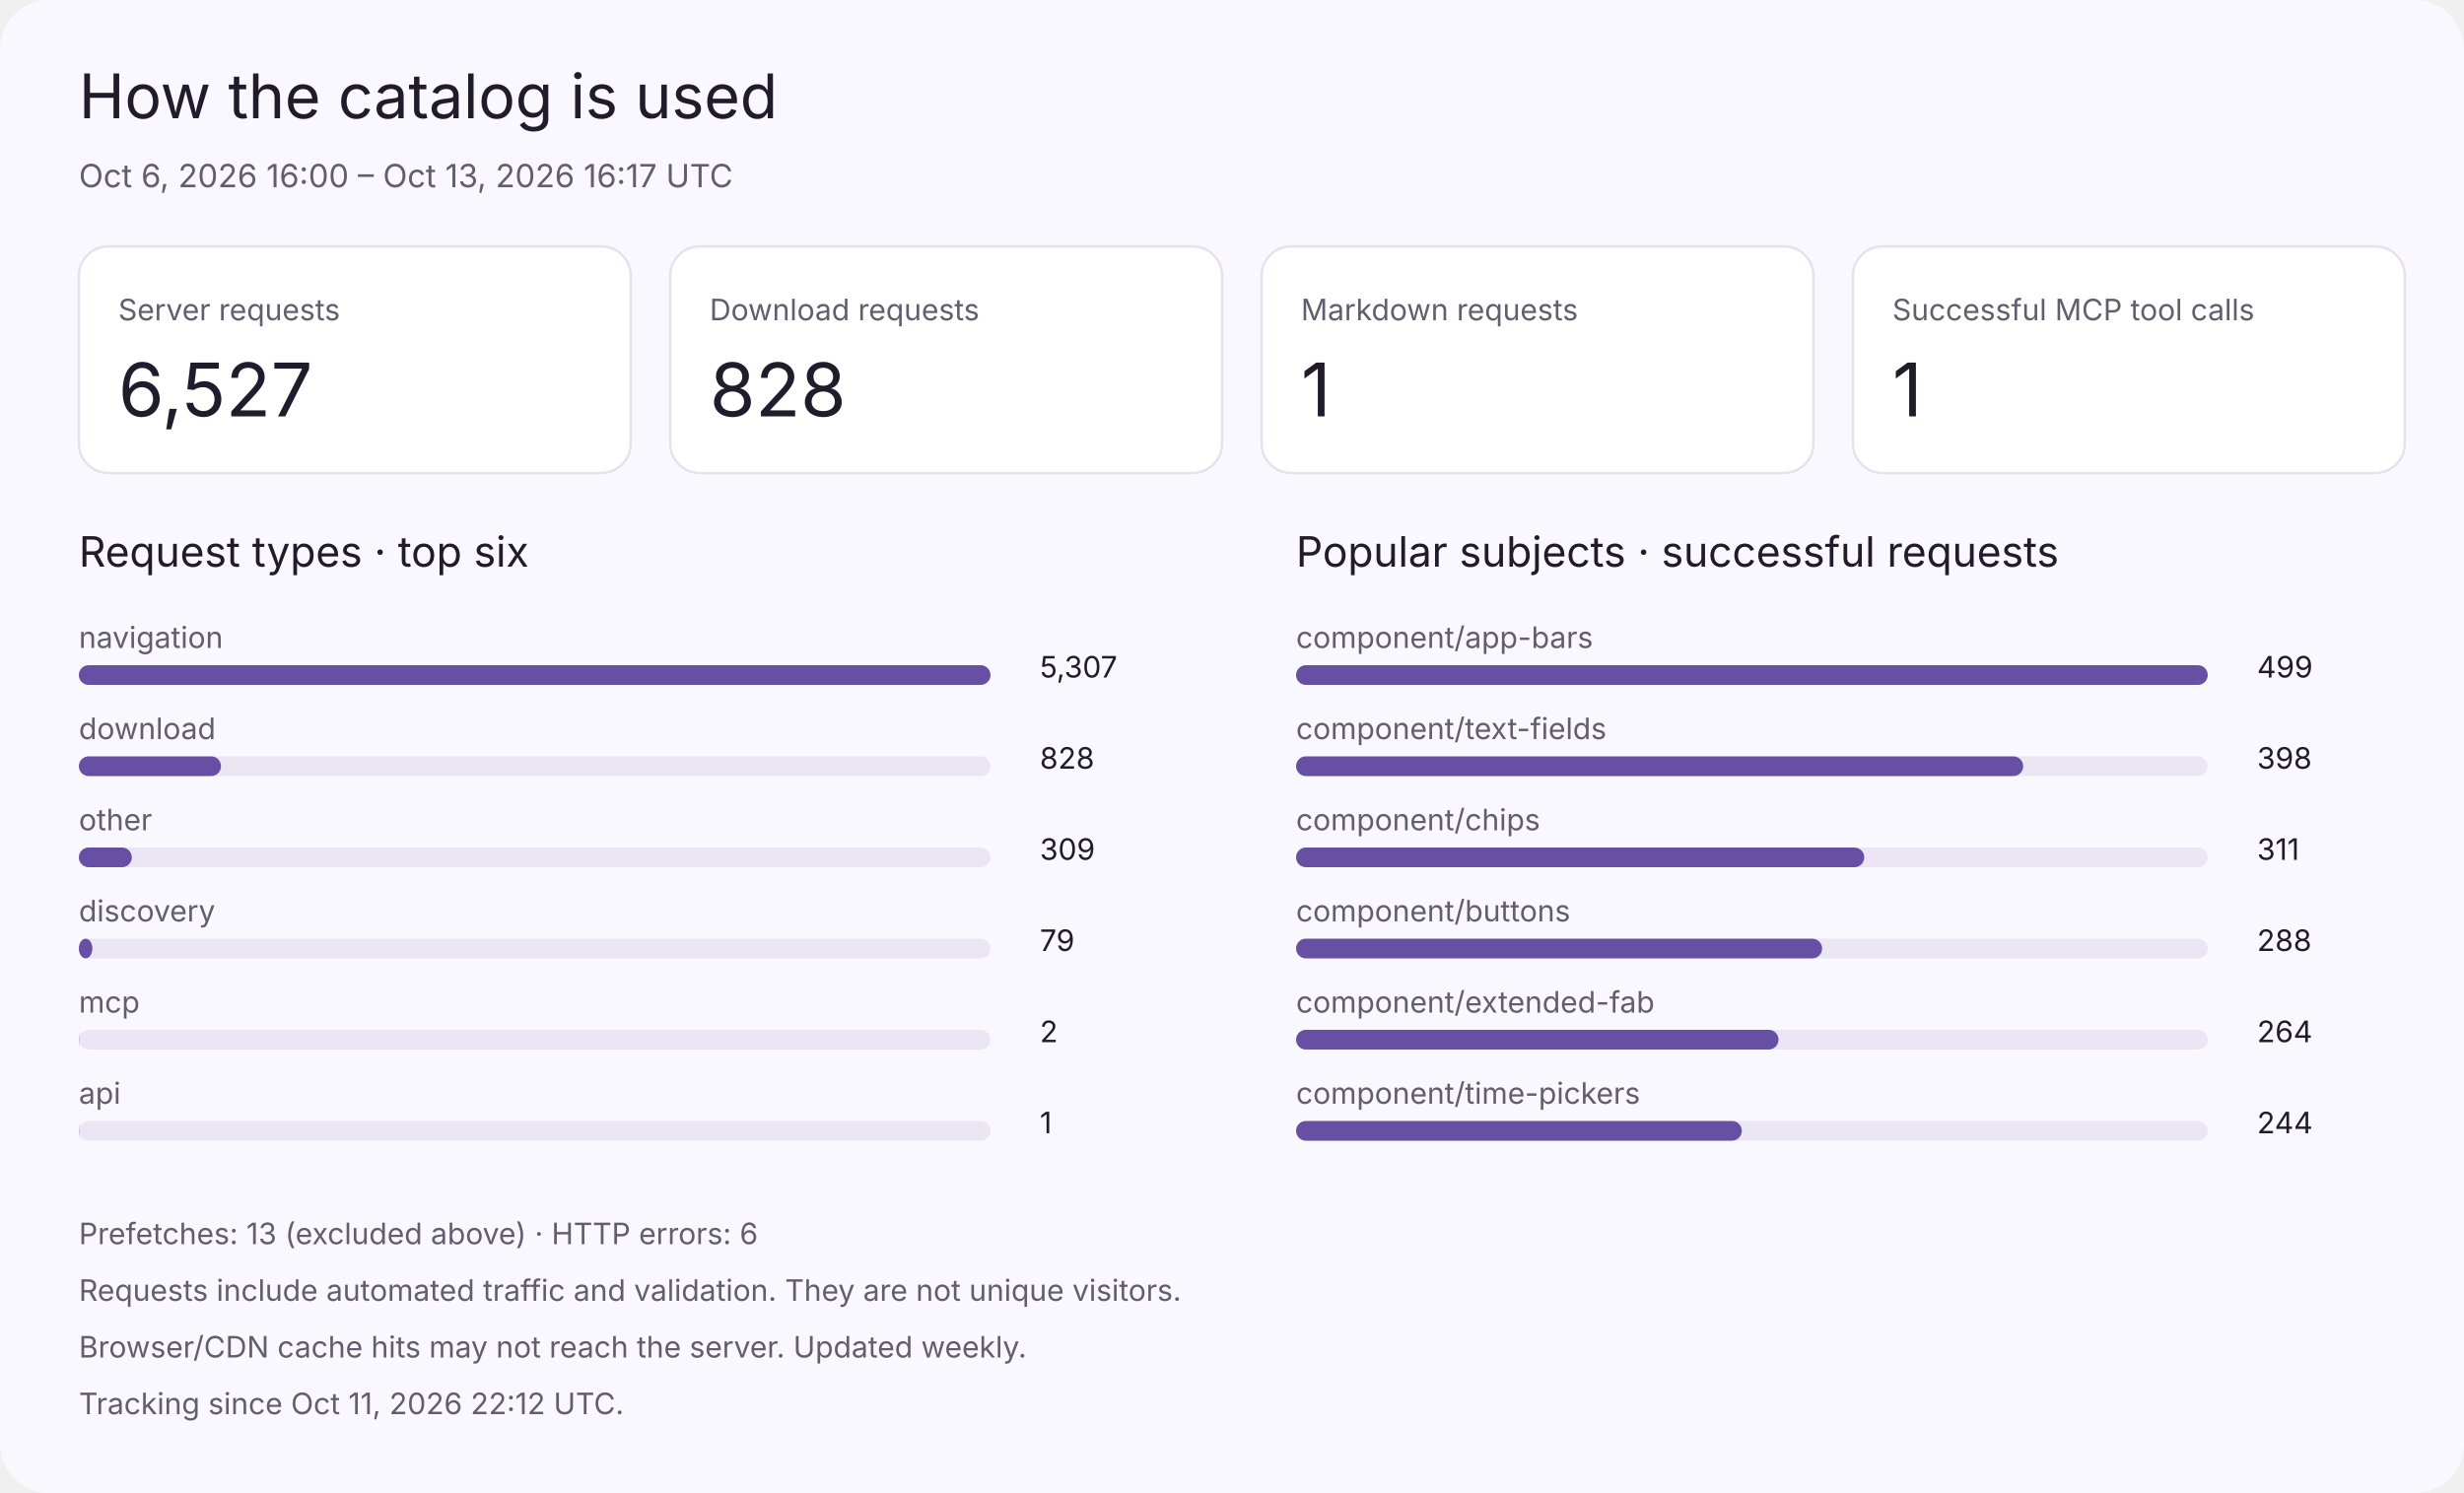
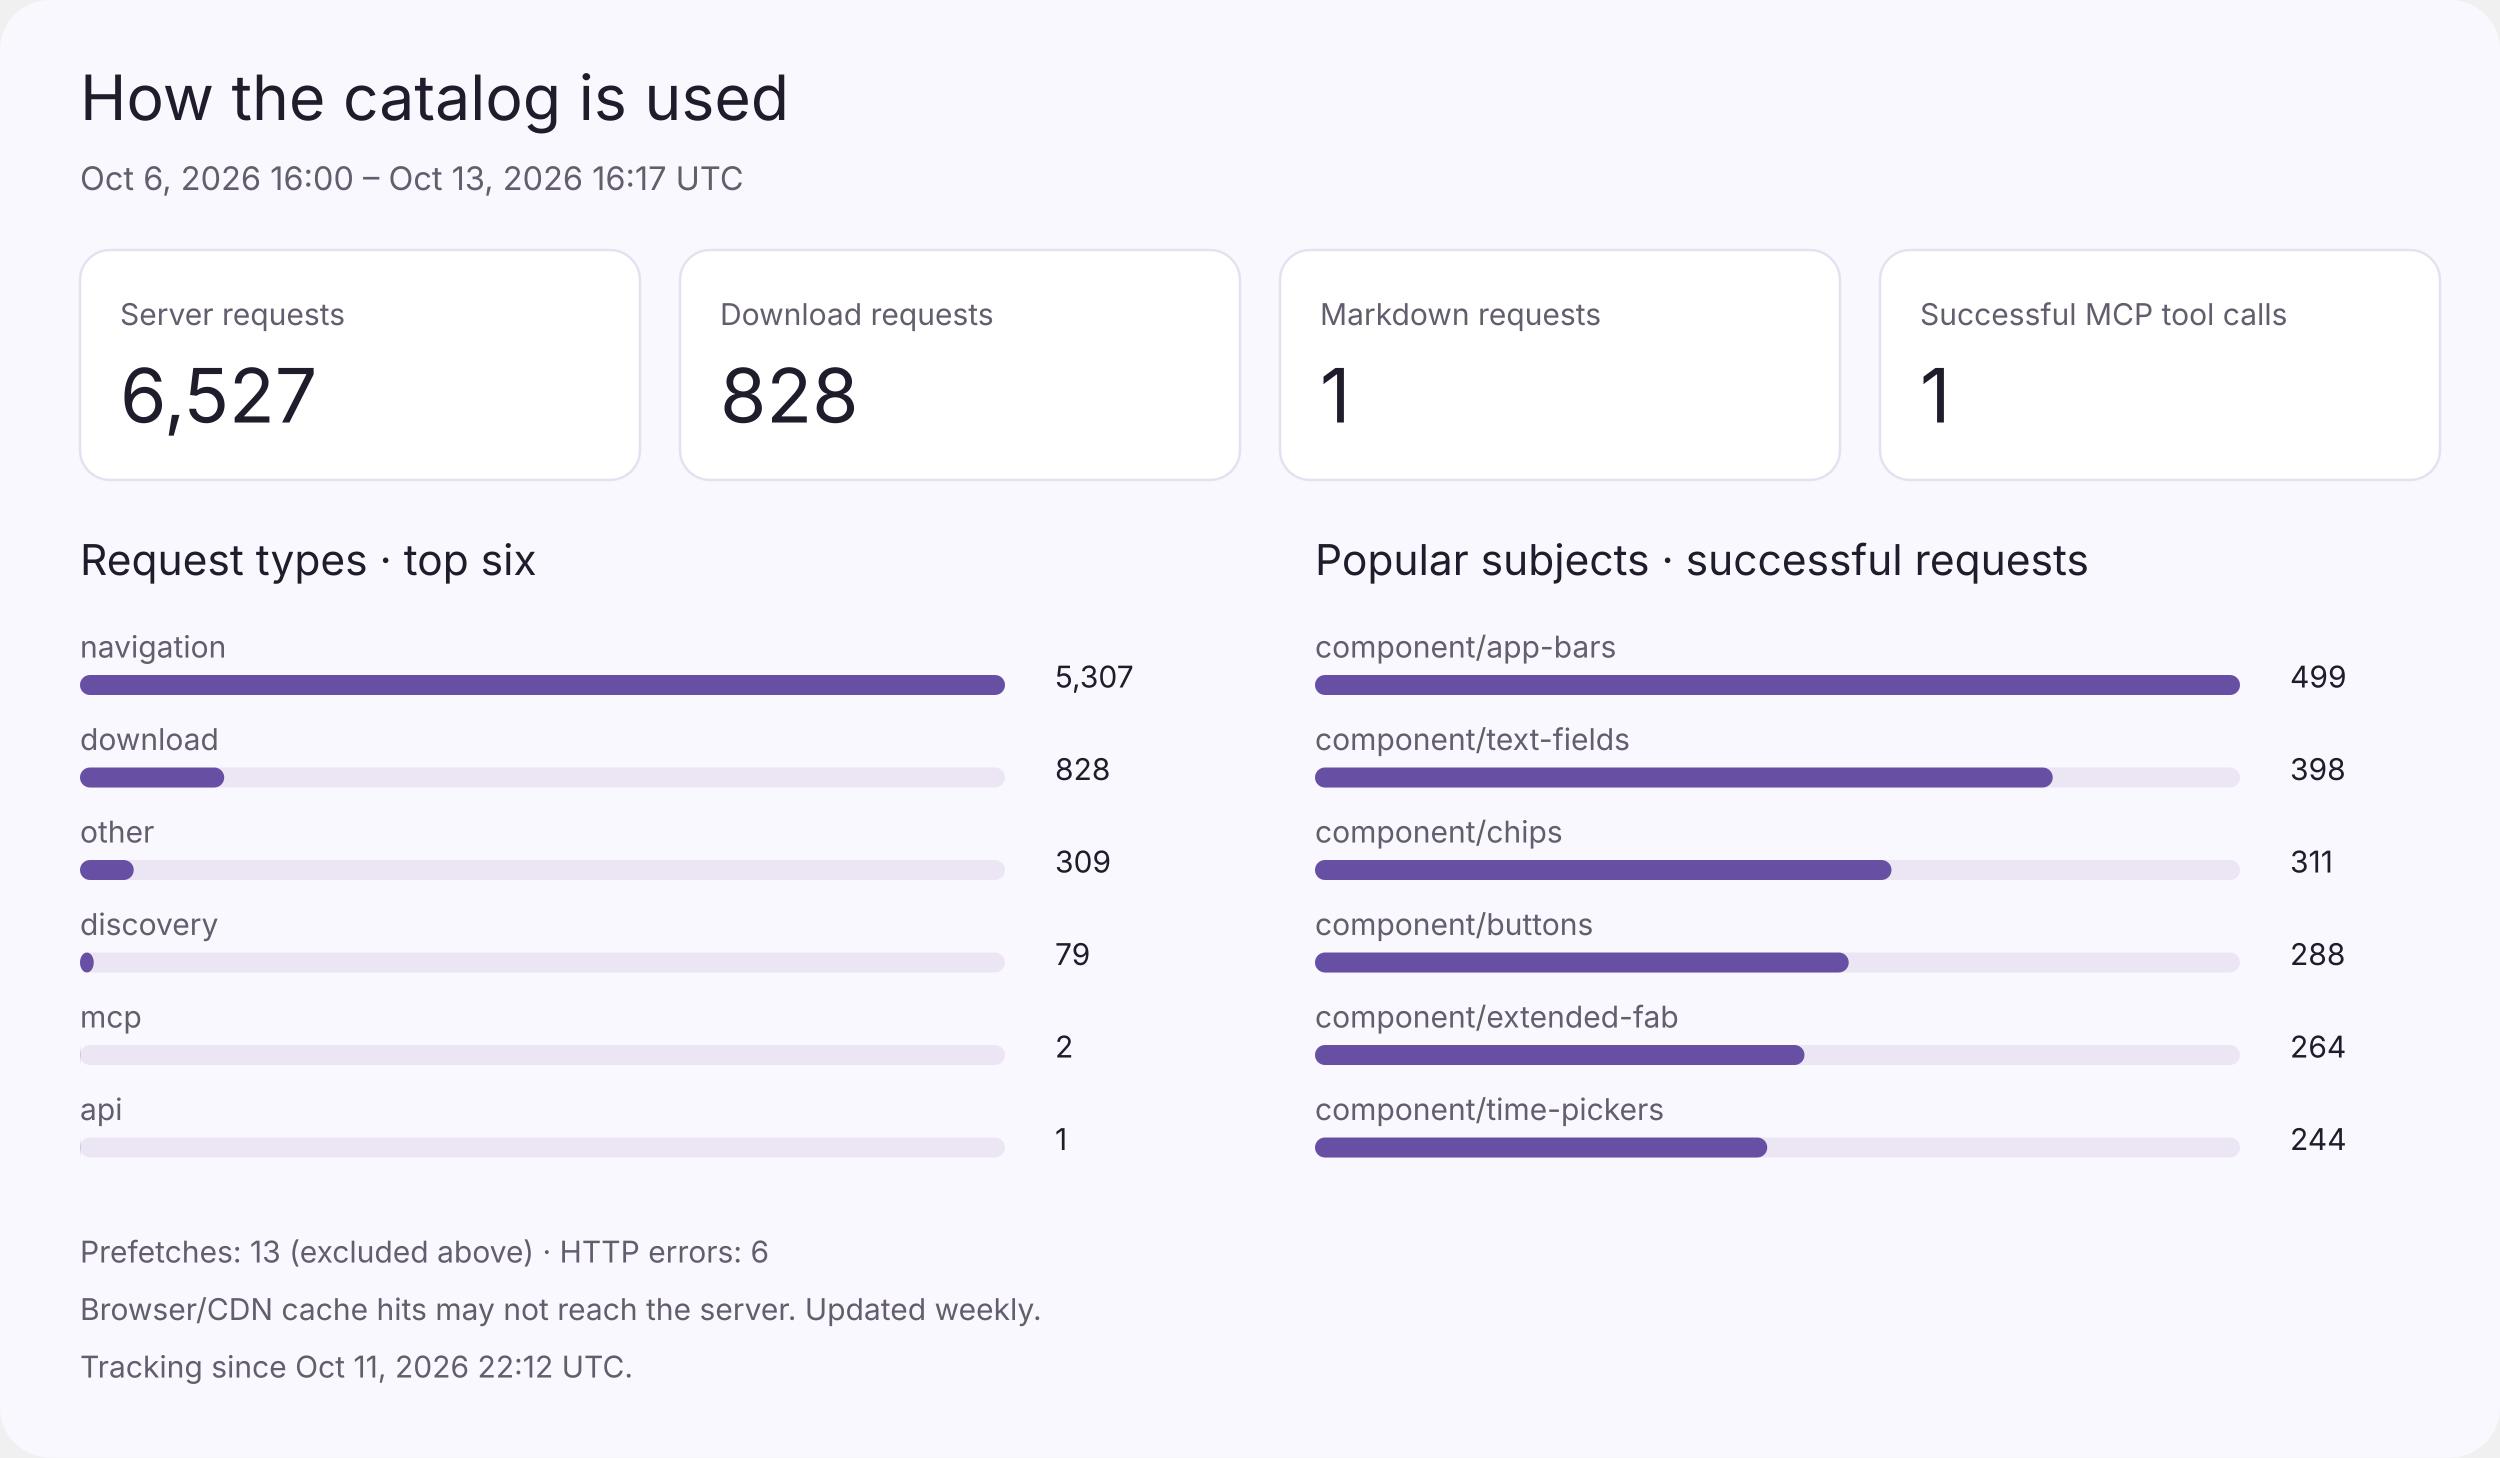
- <svg xmlns="http://www.w3.org/2000/svg" viewBox="0 0 1000 606" role="img" aria-labelledby="title desc">
+ <svg xmlns="http://www.w3.org/2000/svg" viewBox="0 0 1000 583" role="img" aria-labelledby="title desc">
  <style>
 text{font-family:system-ui,-apple-system,Segoe UI,sans-serif;fill:#211c2b} .muted{fill:#635d6d} .bg{fill:#faf8ff} .card{fill:#fff;stroke:#e7e0ef} .track{fill:#ece6f4} .bar{fill:#6750a4}
 @media(prefers-color-scheme:dark){text{fill:#eee7f5}.muted{fill:#c9bed7}.bg{fill:#17131e}.card{fill:#211b2a;stroke:#3b3248}.track{fill:#34283f}.bar{fill:#cbb2ff}}
 </style>
-   <rect class="bg" width="1000" height="606" rx="20" />
+   <rect class="bg" width="1000" height="583" rx="20" />
  <text x="32" y="48" font-size="25" class="">How the catalog is used</text>
  <text x="32" y="76" font-size="13" class="muted">Oct 6, 2026 16:00 – Oct 13, 2026 16:17 UTC</text>
  <rect class="card" x="32" y="100" width="224" height="92" rx="12" />
  <text x="48" y="130" font-size="12" class="muted">Server requests</text>
  <text x="48" y="169" font-size="30" class="">6,527</text>
  <rect class="card" x="272" y="100" width="224" height="92" rx="12" />
  <text x="288" y="130" font-size="12" class="muted">Download requests</text>
  <text x="288" y="169" font-size="30" class="">828</text>
  <rect class="card" x="512" y="100" width="224" height="92" rx="12" />
  <text x="528" y="130" font-size="12" class="muted">Markdown requests</text>
  <text x="528" y="169" font-size="30" class="">1</text>
  <rect class="card" x="752" y="100" width="224" height="92" rx="12" />
  <text x="768" y="130" font-size="12" class="muted">Successful MCP tool calls</text>
  <text x="768" y="169" font-size="30" class="">1</text>
  <text x="32" y="230" font-size="17" class="">Request types · top six</text>
  <text x="32" y="263" font-size="12" class="muted">navigation</text>
  <rect class="track" x="32" y="270" width="370" height="8" rx="4" />
  <rect class="bar" x="32" y="270" width="370.0" height="8" rx="4" />
  <text x="422" y="275" font-size="12" class="">5,307</text>
  <text x="32" y="300" font-size="12" class="muted">download</text>
  <rect class="track" x="32" y="307" width="370" height="8" rx="4" />
  <rect class="bar" x="32" y="307" width="57.7" height="8" rx="4" />
  <text x="422" y="312" font-size="12" class="">828</text>
  <text x="32" y="337" font-size="12" class="muted">other</text>
  <rect class="track" x="32" y="344" width="370" height="8" rx="4" />
  <rect class="bar" x="32" y="344" width="21.5" height="8" rx="4" />
  <text x="422" y="349" font-size="12" class="">309</text>
  <text x="32" y="374" font-size="12" class="muted">discovery</text>
  <rect class="track" x="32" y="381" width="370" height="8" rx="4" />
  <rect class="bar" x="32" y="381" width="5.5" height="8" rx="4" />
  <text x="422" y="386" font-size="12" class="">79</text>
  <text x="32" y="411" font-size="12" class="muted">mcp</text>
  <rect class="track" x="32" y="418" width="370" height="8" rx="4" />
  <rect class="bar" x="32" y="418" width="0.1" height="8" rx="4" />
  <text x="422" y="423" font-size="12" class="">2</text>
  <text x="32" y="448" font-size="12" class="muted">api</text>
  <rect class="track" x="32" y="455" width="370" height="8" rx="4" />
  <rect class="bar" x="32" y="455" width="0.1" height="8" rx="4" />
  <text x="422" y="460" font-size="12" class="">1</text>
  <text x="526" y="230" font-size="17" class="">Popular subjects · successful requests</text>
  <text x="526" y="263" font-size="12" class="muted">component/app-bars</text>
  <rect class="track" x="526" y="270" width="370" height="8" rx="4" />
  <rect class="bar" x="526" y="270" width="370.0" height="8" rx="4" />
  <text x="916" y="275" font-size="12" class="">499</text>
  <text x="526" y="300" font-size="12" class="muted">component/text-fields</text>
  <rect class="track" x="526" y="307" width="370" height="8" rx="4" />
  <rect class="bar" x="526" y="307" width="295.1" height="8" rx="4" />
  <text x="916" y="312" font-size="12" class="">398</text>
  <text x="526" y="337" font-size="12" class="muted">component/chips</text>
  <rect class="track" x="526" y="344" width="370" height="8" rx="4" />
  <rect class="bar" x="526" y="344" width="230.6" height="8" rx="4" />
  <text x="916" y="349" font-size="12" class="">311</text>
  <text x="526" y="374" font-size="12" class="muted">component/buttons</text>
  <rect class="track" x="526" y="381" width="370" height="8" rx="4" />
  <rect class="bar" x="526" y="381" width="213.5" height="8" rx="4" />
  <text x="916" y="386" font-size="12" class="">288</text>
  <text x="526" y="411" font-size="12" class="muted">component/extended-fab</text>
  <rect class="track" x="526" y="418" width="370" height="8" rx="4" />
  <rect class="bar" x="526" y="418" width="195.8" height="8" rx="4" />
  <text x="916" y="423" font-size="12" class="">264</text>
  <text x="526" y="448" font-size="12" class="muted">component/time-pickers</text>
  <rect class="track" x="526" y="455" width="370" height="8" rx="4" />
  <rect class="bar" x="526" y="455" width="180.9" height="8" rx="4" />
  <text x="916" y="460" font-size="12" class="">244</text>
  <text x="32" y="505" font-size="12" class="muted">Prefetches: 13 (excluded above) · HTTP errors: 6</text>
-   <text x="32" y="528" font-size="12" class="muted">Requests include automated traffic and validation. They are not unique visitors.</text>
-   <text x="32" y="551" font-size="12" class="muted">Browser/CDN cache hits may not reach the server. Updated weekly.</text>
-   <text x="32" y="574" font-size="12" class="muted">Tracking since Oct 11, 2026 22:12 UTC.</text>
+   <text x="32" y="528" font-size="12" class="muted">Browser/CDN cache hits may not reach the server. Updated weekly.</text>
+   <text x="32" y="551" font-size="12" class="muted">Tracking since Oct 11, 2026 22:12 UTC.</text>
</svg>
